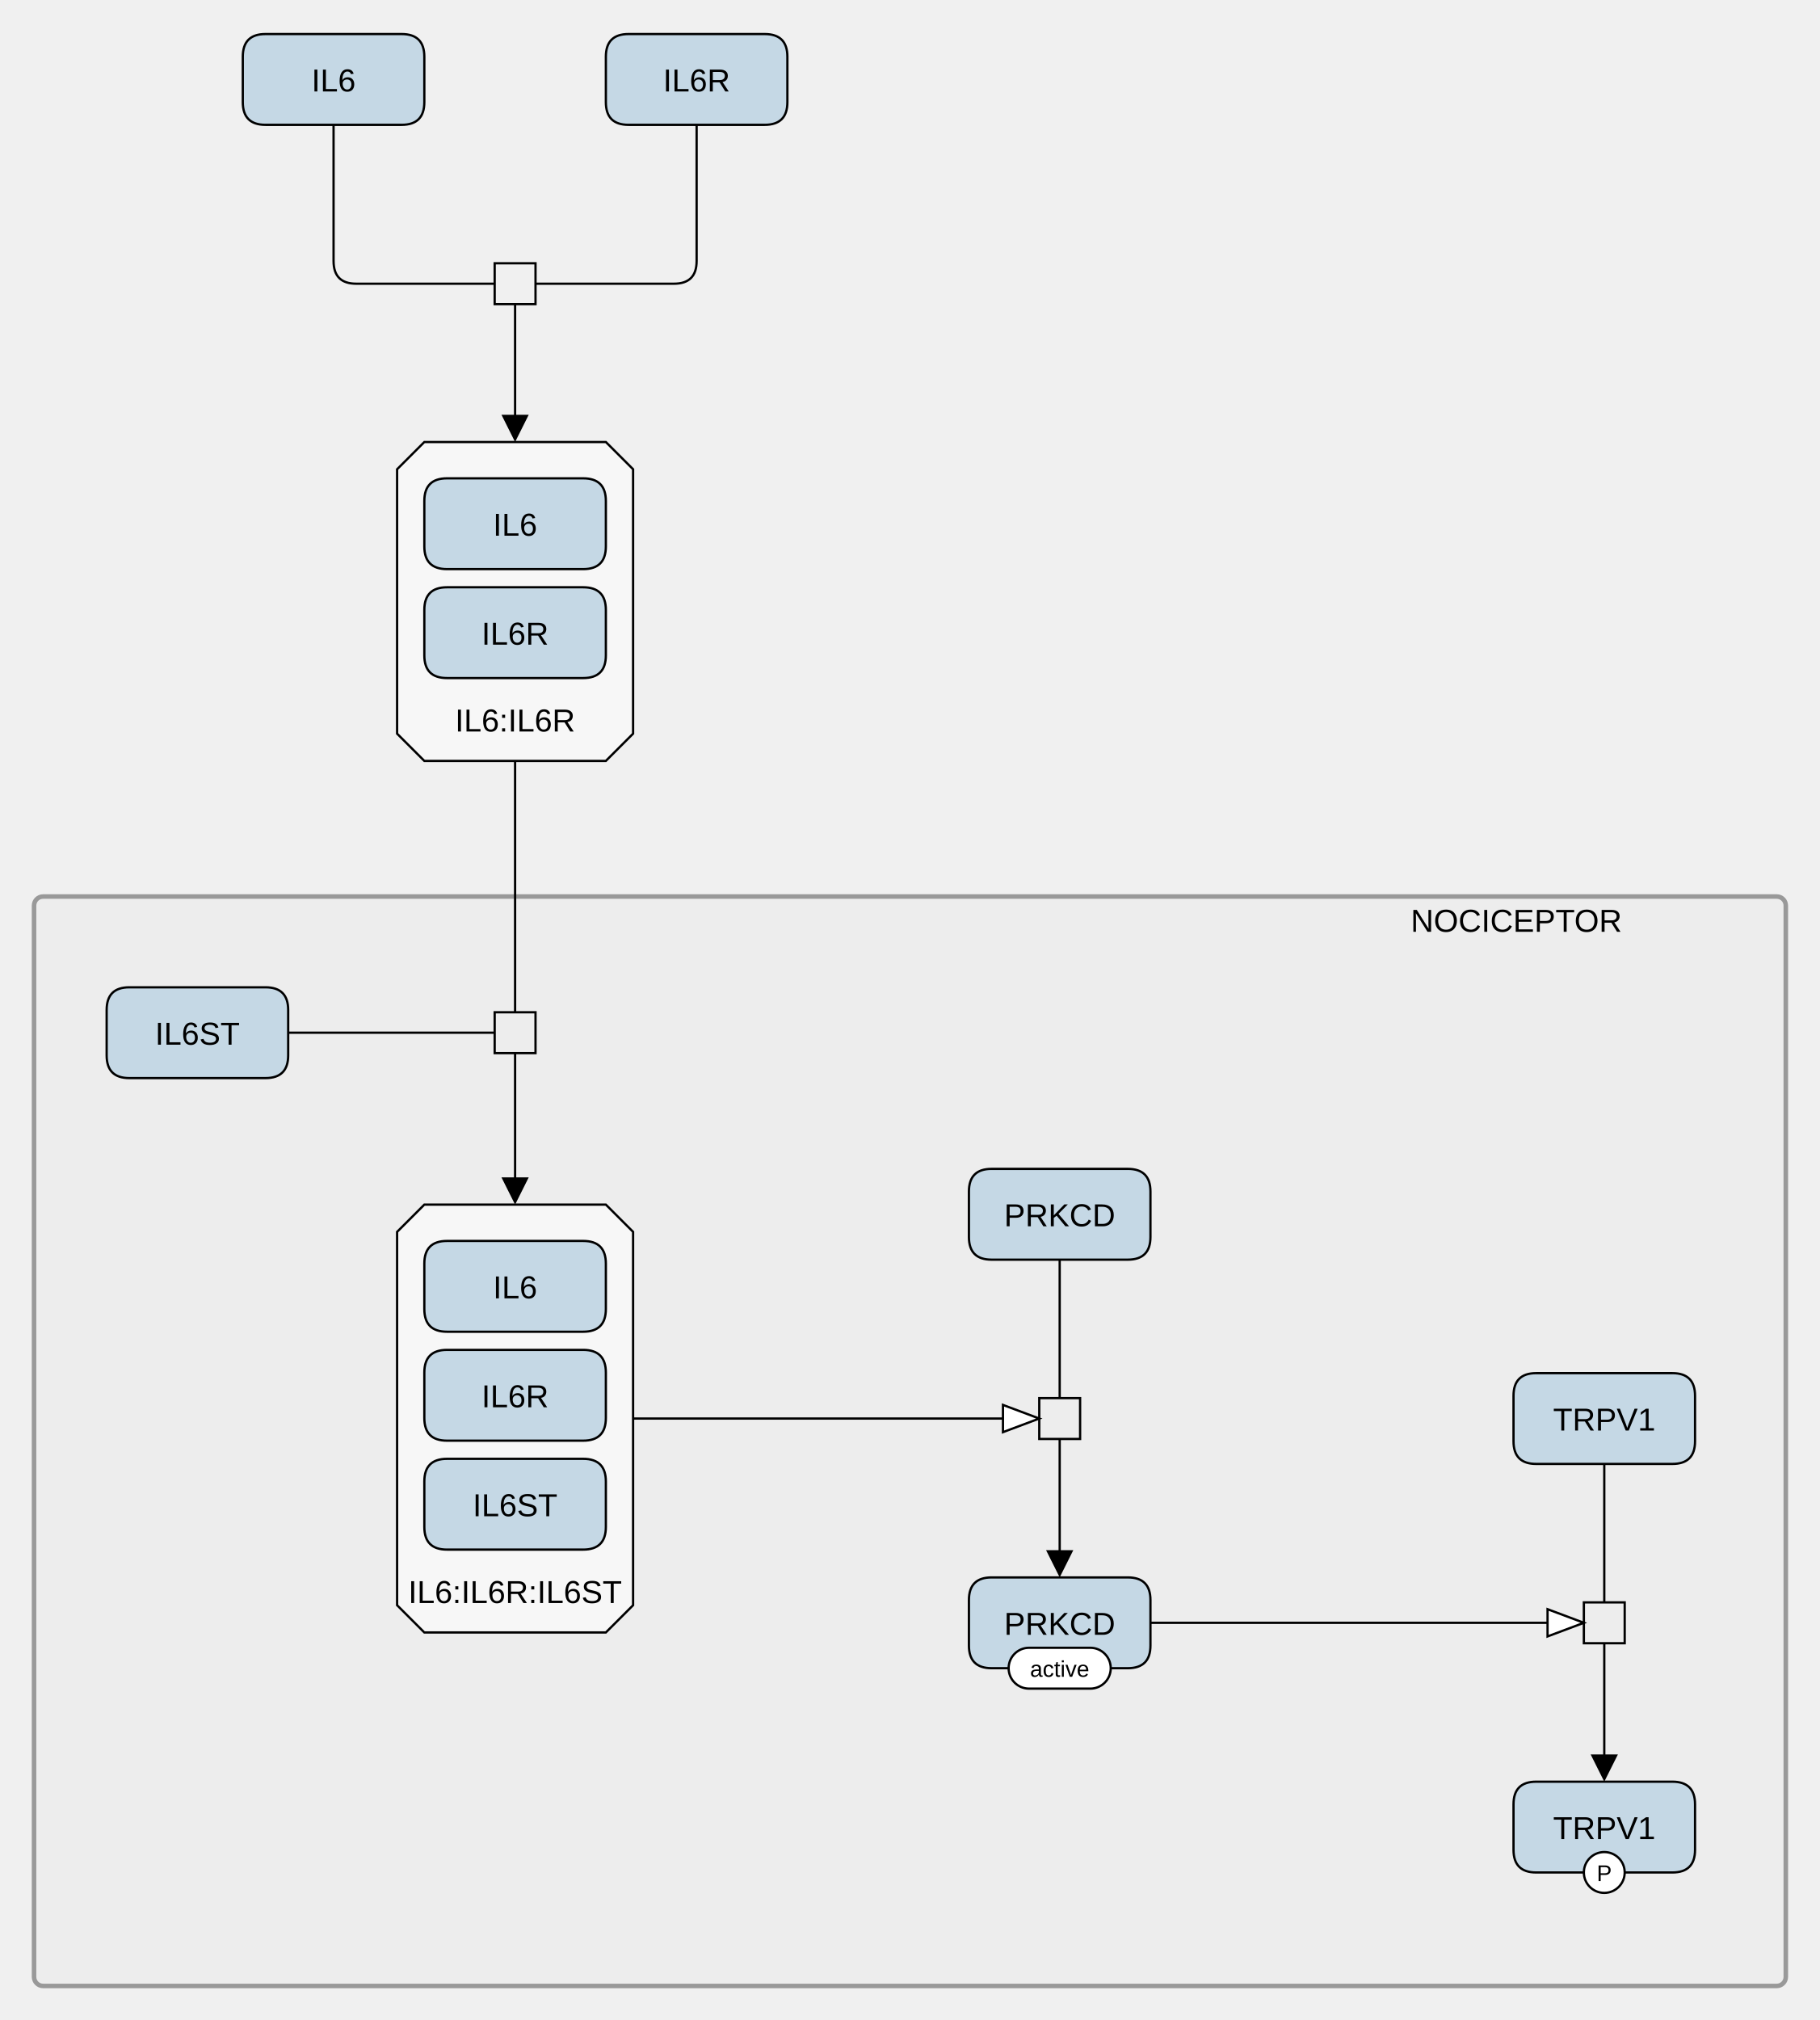
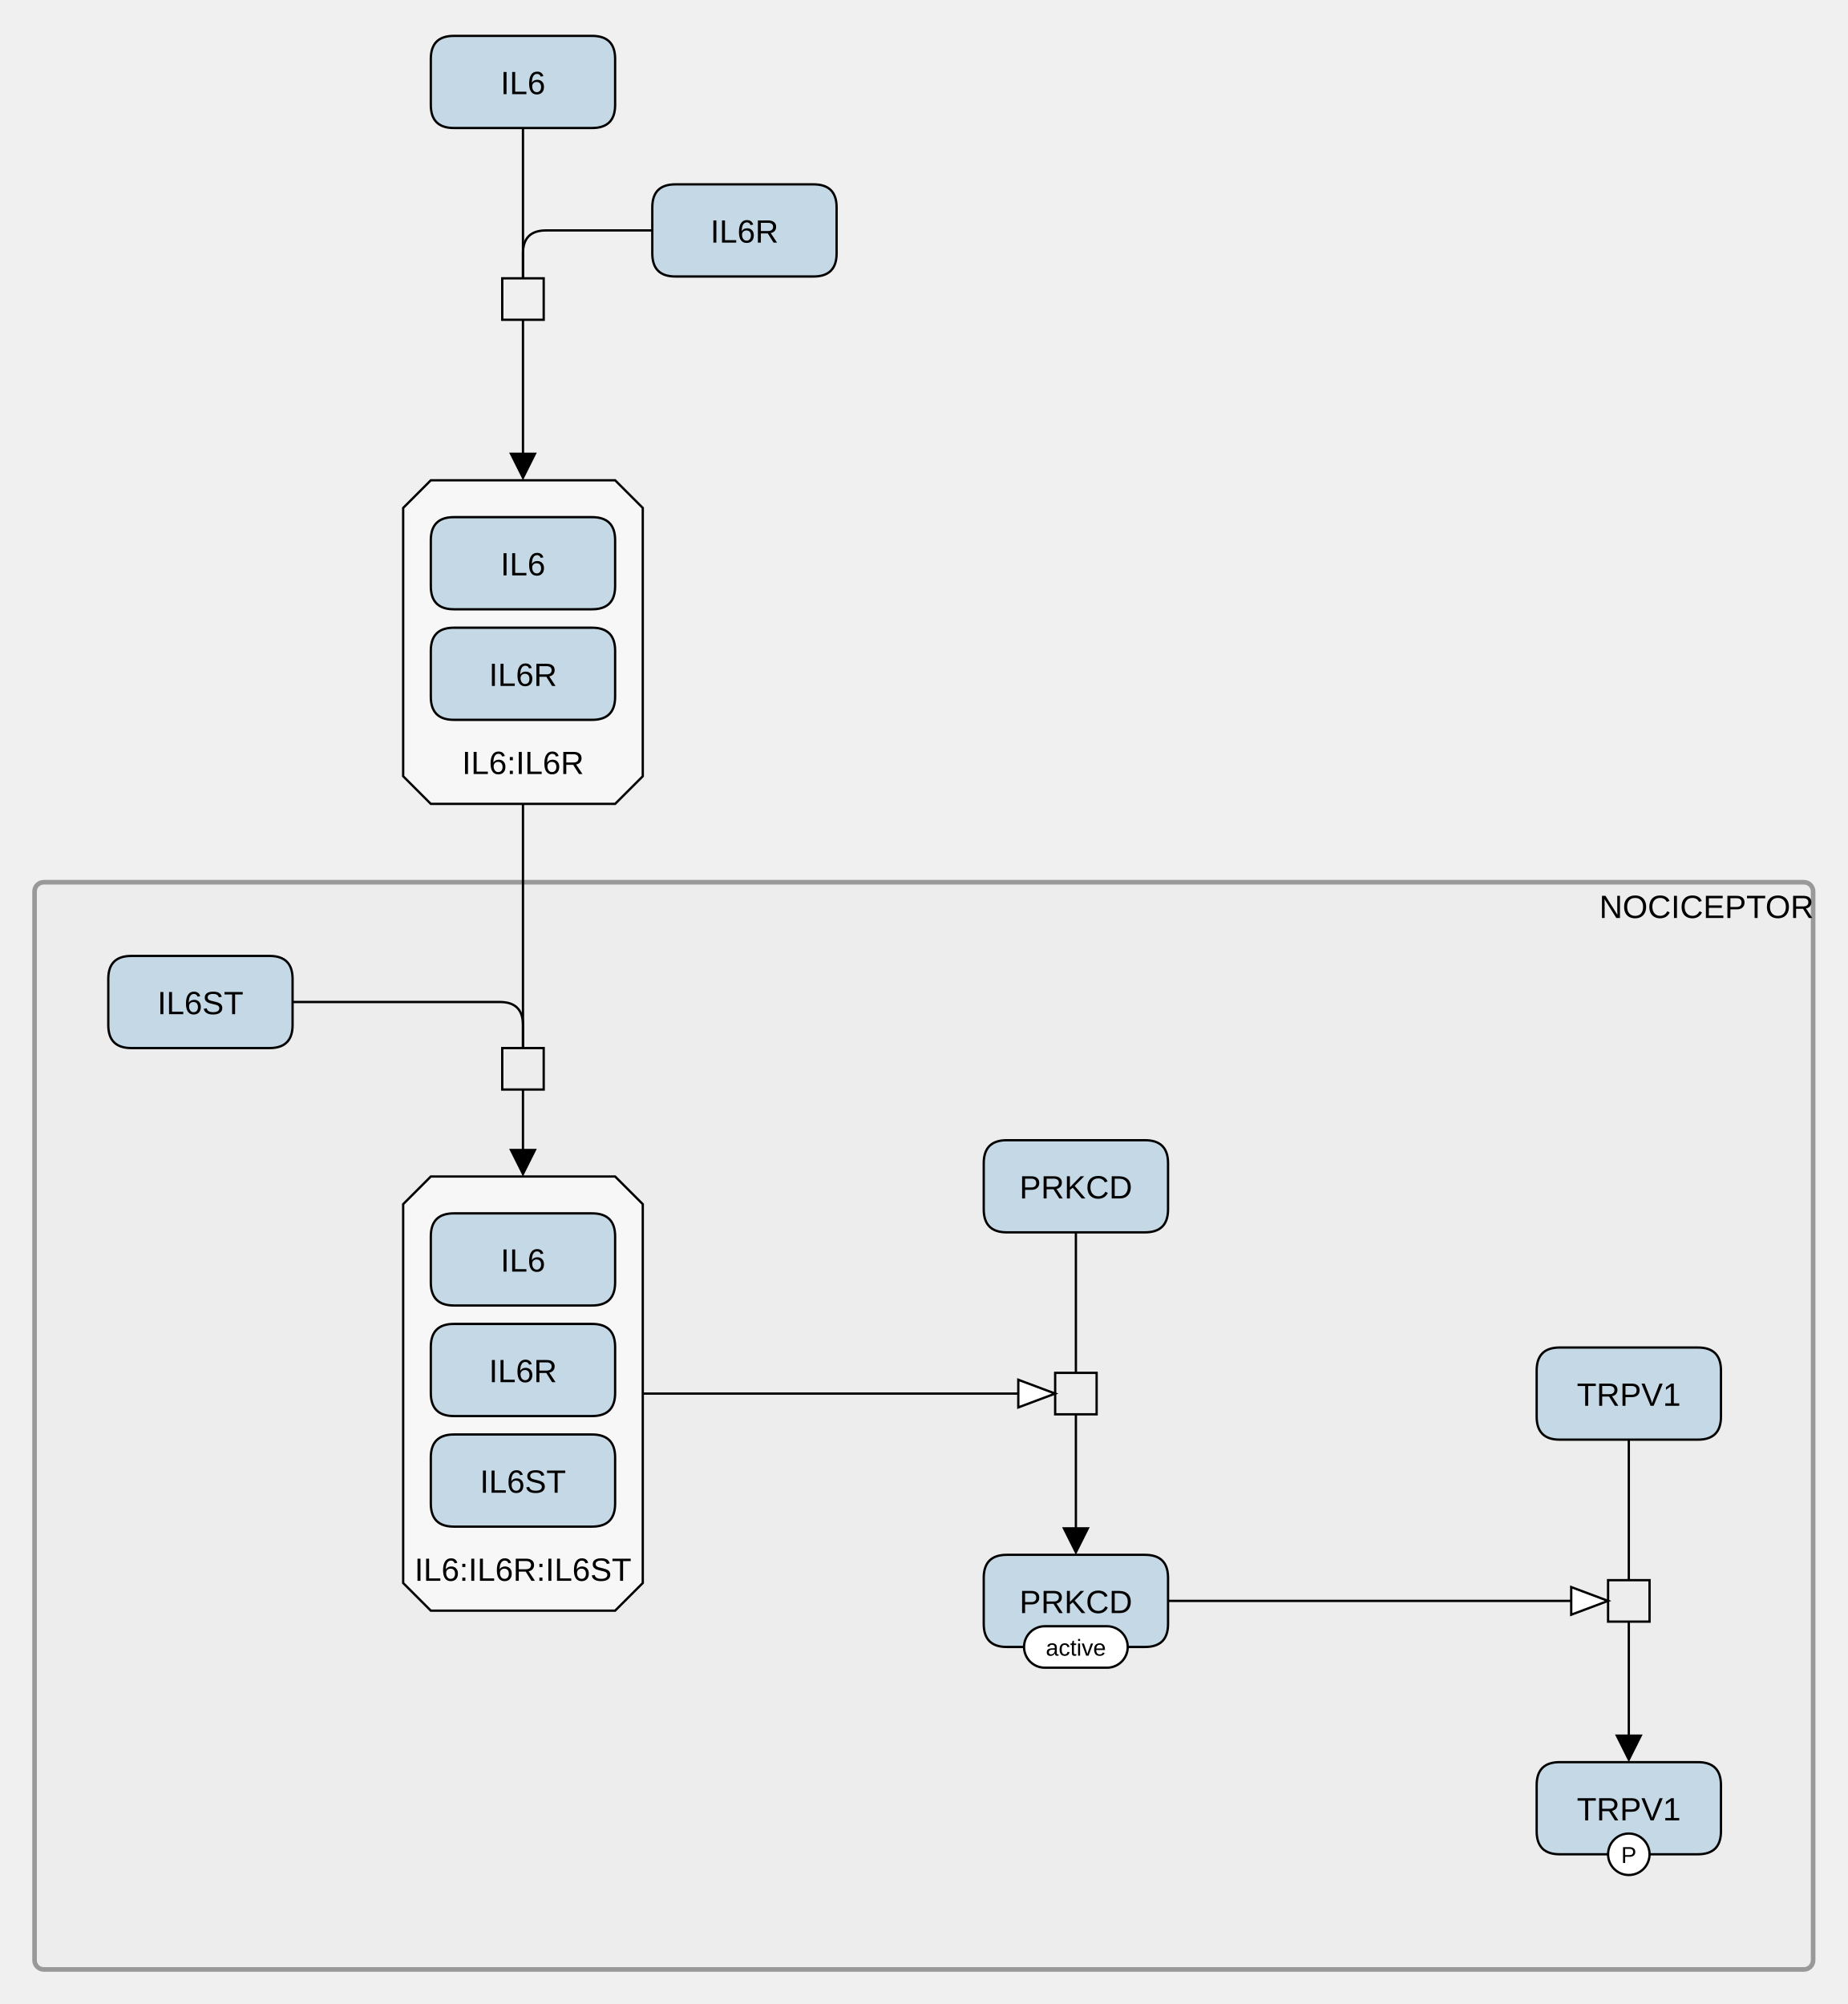
- <svg xmlns="http://www.w3.org/2000/svg" width="802" height="890" viewBox="0 0 802 890" stroke-linecap="butt" stroke-miterlimit="10">
-   <g transform="translate(-53,-25)">
-     <path d="M160 50 Q160 40 170 40 L230 40 Q240 40 240 50 L240 70 Q240 80 230 80 L170 80 Q160 80 160 70 Z" fill="#C5D8E5" stroke="none" />
-     <path d="M160 50 Q160 40 170 40 L230 40 Q240 40 240 50 L240 70 Q240 80 230 80 L170 80 Q160 80 160 70 Z" fill="none" stroke="#000000" />
-     <text x="200" y="65.291" text-anchor="middle" font-family="'Dialog', Arial, Helvetica, sans-serif" font-size="14" fill="#000000" stroke="none" xml:space="preserve">IL6</text>
-     <path d="M320 50 Q320 40 330 40 L390 40 Q400 40 400 50 L400 70 Q400 80 390 80 L330 80 Q320 80 320 70 Z" fill="#C5D8E5" stroke="none" />
-     <path d="M320 50 Q320 40 330 40 L390 40 Q400 40 400 50 L400 70 Q400 80 390 80 L330 80 Q320 80 320 70 Z" fill="none" stroke="#000000" />
-     <text x="360" y="65.291" text-anchor="middle" font-family="'Dialog', Arial, Helvetica, sans-serif" font-size="14" fill="#000000" stroke="none" xml:space="preserve">IL6R</text>
-     <path d="M271 141 L289 141 L289 159 L271 159 Z" fill="none" stroke="#000000" />
-     <path d="M240 219.75 L320 219.75 L332 231.75 L332 348.25 L320 360.25 L240 360.25 L228 348.25 L228 231.75 Z" fill="#F7F7F7" stroke="none" />
-     <path d="M240 219.75 L320 219.75 L332 231.75 L332 348.25 L320 360.25 L240 360.25 L228 348.25 L228 231.75 Z" fill="none" stroke="#000000" />
-     <text x="280" y="347.291" text-anchor="middle" font-family="'Dialog', Arial, Helvetica, sans-serif" font-size="14" fill="#000000" stroke="none" xml:space="preserve">IL6:IL6R</text>
-     <path d="M240 245.75 Q240 235.75 250 235.75 L310 235.75 Q320 235.75 320 245.75 L320 265.75 Q320 275.75 310 275.75 L250 275.75 Q240 275.75 240 265.75 Z" fill="#C5D8E5" stroke="none" />
-     <path d="M240 245.75 Q240 235.75 250 235.75 L310 235.75 Q320 235.75 320 245.75 L320 265.75 Q320 275.75 310 275.75 L250 275.75 Q240 275.75 240 265.75 Z" fill="none" stroke="#000000" />
-     <text x="280" y="261.041" text-anchor="middle" font-family="'Dialog', Arial, Helvetica, sans-serif" font-size="14" fill="#000000" stroke="none" xml:space="preserve">IL6</text>
-     <path d="M240 293.75 Q240 283.75 250 283.75 L310 283.75 Q320 283.75 320 293.75 L320 313.75 Q320 323.75 310 323.75 L250 323.75 Q240 323.75 240 313.75 Z" fill="#C5D8E5" stroke="none" />
-     <path d="M240 293.75 Q240 283.75 250 283.75 L310 283.75 Q320 283.75 320 293.75 L320 313.75 Q320 323.75 310 323.75 L250 323.75 Q240 323.75 240 313.75 Z" fill="none" stroke="#000000" />
-     <text x="280" y="309.041" text-anchor="middle" font-family="'Dialog', Arial, Helvetica, sans-serif" font-size="14" fill="#000000" stroke="none" xml:space="preserve">IL6R</text>
-     <path d="M68 424 C68 421.791 69.791 420 72 420 L836 420 C838.209 420 840 421.791 840 424 L840 896 C840 898.209 838.209 900 836 900 L72 900 C69.791 900 68 898.209 68 896 Z" fill="#999999" fill-opacity="0.031" stroke="none" />
-     <path d="M68 424 C68 421.791 69.791 420 72 420 L836 420 C838.209 420 840 421.791 840 424 L840 896 C840 898.209 838.209 900 836 900 L72 900 C69.791 900 68 898.209 68 896 Z" fill="none" stroke="#999999" stroke-width="2" />
-     <text x="721.25" y="435.541" text-anchor="middle" font-family="'Dialog', Arial, Helvetica, sans-serif" font-size="14" fill="#000000" stroke="none" xml:space="preserve">NOCICEPTOR</text>
-     <path d="M271 471 L289 471 L289 489 L271 489 Z" fill="none" stroke="#000000" />
+ <svg xmlns="http://www.w3.org/2000/svg" width="802" height="870" viewBox="0 0 802 870" stroke-linecap="butt" stroke-miterlimit="10">
+   <g transform="translate(-53,-45)">
+     <path d="M240 70.574 Q240 60.574 250 60.574 L310 60.574 Q320 60.574 320 70.574 L320 90.574 Q320 100.574 310 100.574 L250 100.574 Q240 100.574 240 90.574 Z" fill="#C5D8E5" stroke="none" />
+     <path d="M240 70.574 Q240 60.574 250 60.574 L310 60.574 Q320 60.574 320 70.574 L320 90.574 Q320 100.574 310 100.574 L250 100.574 Q240 100.574 240 90.574 Z" fill="none" stroke="#000000" />
+     <text x="280" y="85.865" text-anchor="middle" font-family="'Dialog', Arial, Helvetica, sans-serif" font-size="14" fill="#000000" stroke="none" xml:space="preserve">IL6</text>
+     <path d="M336.135 135.035 Q336.135 125.035 346.135 125.035 L406.135 125.035 Q416.135 125.035 416.135 135.035 L416.135 155.035 Q416.135 165.035 406.135 165.035 L346.135 165.035 Q336.135 165.035 336.135 155.035 Z" fill="#C5D8E5" stroke="none" />
+     <path d="M336.135 135.035 Q336.135 125.035 346.135 125.035 L406.135 125.035 Q416.135 125.035 416.135 135.035 L416.135 155.035 Q416.135 165.035 406.135 165.035 L346.135 165.035 Q336.135 165.035 336.135 155.035 Z" fill="none" stroke="#000000" />
+     <text x="376.135" y="150.327" text-anchor="middle" font-family="'Dialog', Arial, Helvetica, sans-serif" font-size="14" fill="#000000" stroke="none" xml:space="preserve">IL6R</text>
+     <path d="M271 165.824 L289 165.824 L289 183.824 L271 183.824 Z" fill="none" stroke="#000000" />
+     <path d="M240 253.506 L320 253.506 L332 265.506 L332 381.994 L320 393.994 L240 393.994 L228 381.994 L228 265.506 Z" fill="#F7F7F7" stroke="none" />
+     <path d="M240 253.506 L320 253.506 L332 265.506 L332 381.994 L320 393.994 L240 393.994 L228 381.994 L228 265.506 Z" fill="none" stroke="#000000" />
+     <text x="280" y="381.041" text-anchor="middle" font-family="'Dialog', Arial, Helvetica, sans-serif" font-size="14" fill="#000000" stroke="none" xml:space="preserve">IL6:IL6R</text>
+     <path d="M240 279.506 Q240 269.506 250 269.506 L310 269.506 Q320 269.506 320 279.506 L320 299.506 Q320 309.506 310 309.506 L250 309.506 Q240 309.506 240 299.506 Z" fill="#C5D8E5" stroke="none" />
+     <path d="M240 279.506 Q240 269.506 250 269.506 L310 269.506 Q320 269.506 320 279.506 L320 299.506 Q320 309.506 310 309.506 L250 309.506 Q240 309.506 240 299.506 Z" fill="none" stroke="#000000" />
+     <text x="280" y="294.797" text-anchor="middle" font-family="'Dialog', Arial, Helvetica, sans-serif" font-size="14" fill="#000000" stroke="none" xml:space="preserve">IL6</text>
+     <path d="M240 327.506 Q240 317.506 250 317.506 L310 317.506 Q320 317.506 320 327.506 L320 347.506 Q320 357.506 310 357.506 L250 357.506 Q240 357.506 240 347.506 Z" fill="#C5D8E5" stroke="none" />
+     <path d="M240 327.506 Q240 317.506 250 317.506 L310 317.506 Q320 317.506 320 327.506 L320 347.506 Q320 357.506 310 357.506 L250 357.506 Q240 357.506 240 347.506 Z" fill="none" stroke="#000000" />
+     <text x="280" y="342.797" text-anchor="middle" font-family="'Dialog', Arial, Helvetica, sans-serif" font-size="14" fill="#000000" stroke="none" xml:space="preserve">IL6R</text>
+     <path d="M68 432 C68 429.791 69.791 428 72 428 L836 428 C838.209 428 840 429.791 840 432 L840 896 C840 898.209 838.209 900 836 900 L72 900 C69.791 900 68 898.209 68 896 Z" fill="#999999" fill-opacity="0.031" stroke="none" />
+     <path d="M68 432 C68 429.791 69.791 428 72 428 L836 428 C838.209 428 840 429.791 840 432 L840 896 C840 898.209 838.209 900 836 900 L72 900 C69.791 900 68 898.209 68 896 Z" fill="none" stroke="#999999" stroke-width="2" />
+     <text x="793.734" y="443.535" text-anchor="middle" font-family="'Dialog', Arial, Helvetica, sans-serif" font-size="14" fill="#000000" stroke="none" xml:space="preserve">NOCICEPTOR</text>
+     <path d="M271 500 L289 500 L289 518 L271 518 Z" fill="none" stroke="#000000" />
    <path d="M100 470 Q100 460 110 460 L170 460 Q180 460 180 470 L180 490 Q180 500 170 500 L110 500 Q100 500 100 490 Z" fill="#C5D8E5" stroke="none" />
    <path d="M100 470 Q100 460 110 460 L170 460 Q180 460 180 470 L180 490 Q180 500 170 500 L110 500 Q100 500 100 490 Z" fill="none" stroke="#000000" />
    <text x="140" y="485.291" text-anchor="middle" font-family="'Dialog', Arial, Helvetica, sans-serif" font-size="14" fill="#000000" stroke="none" xml:space="preserve">IL6ST</text>
-     <path d="M240 555.75 L320 555.75 L332 567.75 L332 732.25 L320 744.25 L240 744.25 L228 732.25 L228 567.75 Z" fill="#F7F7F7" stroke="none" />
-     <path d="M240 555.75 L320 555.75 L332 567.75 L332 732.25 L320 744.25 L240 744.25 L228 732.25 L228 567.75 Z" fill="none" stroke="#000000" />
+     <path d="M240 555.756 L320 555.756 L332 567.756 L332 732.244 L320 744.244 L240 744.244 L228 732.244 L228 567.756 Z" fill="#F7F7F7" stroke="none" />
+     <path d="M240 555.756 L320 555.756 L332 567.756 L332 732.244 L320 744.244 L240 744.244 L228 732.244 L228 567.756 Z" fill="none" stroke="#000000" />
    <text x="280" y="731.291" text-anchor="middle" font-family="'Dialog', Arial, Helvetica, sans-serif" font-size="14" fill="#000000" stroke="none" xml:space="preserve">IL6:IL6R:IL6ST</text>
-     <path d="M240 581.75 Q240 571.75 250 571.75 L310 571.75 Q320 571.75 320 581.75 L320 601.75 Q320 611.75 310 611.75 L250 611.75 Q240 611.75 240 601.75 Z" fill="#C5D8E5" stroke="none" />
-     <path d="M240 581.75 Q240 571.75 250 571.75 L310 571.75 Q320 571.75 320 581.75 L320 601.75 Q320 611.75 310 611.75 L250 611.75 Q240 611.75 240 601.75 Z" fill="none" stroke="#000000" />
-     <text x="280" y="597.041" text-anchor="middle" font-family="'Dialog', Arial, Helvetica, sans-serif" font-size="14" fill="#000000" stroke="none" xml:space="preserve">IL6</text>
-     <path d="M240 629.75 Q240 619.75 250 619.75 L310 619.75 Q320 619.75 320 629.75 L320 649.75 Q320 659.75 310 659.75 L250 659.75 Q240 659.75 240 649.75 Z" fill="#C5D8E5" stroke="none" />
-     <path d="M240 629.75 Q240 619.75 250 619.75 L310 619.75 Q320 619.75 320 629.75 L320 649.75 Q320 659.75 310 659.75 L250 659.75 Q240 659.75 240 649.75 Z" fill="none" stroke="#000000" />
-     <text x="280" y="645.041" text-anchor="middle" font-family="'Dialog', Arial, Helvetica, sans-serif" font-size="14" fill="#000000" stroke="none" xml:space="preserve">IL6R</text>
-     <path d="M240 677.75 Q240 667.75 250 667.75 L310 667.75 Q320 667.75 320 677.75 L320 697.75 Q320 707.75 310 707.75 L250 707.75 Q240 707.75 240 697.75 Z" fill="#C5D8E5" stroke="none" />
-     <path d="M240 677.75 Q240 667.75 250 667.75 L310 667.75 Q320 667.75 320 677.75 L320 697.75 Q320 707.75 310 707.75 L250 707.75 Q240 707.75 240 697.75 Z" fill="none" stroke="#000000" />
-     <text x="280" y="693.041" text-anchor="middle" font-family="'Dialog', Arial, Helvetica, sans-serif" font-size="14" fill="#000000" stroke="none" xml:space="preserve">IL6ST</text>
+     <path d="M240 581.756 Q240 571.756 250 571.756 L310 571.756 Q320 571.756 320 581.756 L320 601.756 Q320 611.756 310 611.756 L250 611.756 Q240 611.756 240 601.756 Z" fill="#C5D8E5" stroke="none" />
+     <path d="M240 581.756 Q240 571.756 250 571.756 L310 571.756 Q320 571.756 320 581.756 L320 601.756 Q320 611.756 310 611.756 L250 611.756 Q240 611.756 240 601.756 Z" fill="none" stroke="#000000" />
+     <text x="280" y="597.047" text-anchor="middle" font-family="'Dialog', Arial, Helvetica, sans-serif" font-size="14" fill="#000000" stroke="none" xml:space="preserve">IL6</text>
+     <path d="M240 629.756 Q240 619.756 250 619.756 L310 619.756 Q320 619.756 320 629.756 L320 649.756 Q320 659.756 310 659.756 L250 659.756 Q240 659.756 240 649.756 Z" fill="#C5D8E5" stroke="none" />
+     <path d="M240 629.756 Q240 619.756 250 619.756 L310 619.756 Q320 619.756 320 629.756 L320 649.756 Q320 659.756 310 659.756 L250 659.756 Q240 659.756 240 649.756 Z" fill="none" stroke="#000000" />
+     <text x="280" y="645.047" text-anchor="middle" font-family="'Dialog', Arial, Helvetica, sans-serif" font-size="14" fill="#000000" stroke="none" xml:space="preserve">IL6R</text>
+     <path d="M240 677.756 Q240 667.756 250 667.756 L310 667.756 Q320 667.756 320 677.756 L320 697.756 Q320 707.756 310 707.756 L250 707.756 Q240 707.756 240 697.756 Z" fill="#C5D8E5" stroke="none" />
+     <path d="M240 677.756 Q240 667.756 250 667.756 L310 667.756 Q320 667.756 320 677.756 L320 697.756 Q320 707.756 310 707.756 L250 707.756 Q240 707.756 240 697.756 Z" fill="none" stroke="#000000" />
+     <text x="280" y="693.047" text-anchor="middle" font-family="'Dialog', Arial, Helvetica, sans-serif" font-size="14" fill="#000000" stroke="none" xml:space="preserve">IL6ST</text>
    <path d="M480 550 Q480 540 490 540 L550 540 Q560 540 560 550 L560 570 Q560 580 550 580 L490 580 Q480 580 480 570 Z" fill="#C5D8E5" stroke="none" />
    <path d="M480 550 Q480 540 490 540 L550 540 Q560 540 560 550 L560 570 Q560 580 550 580 L490 580 Q480 580 480 570 Z" fill="none" stroke="#000000" />
    <text x="520" y="565.291" text-anchor="middle" font-family="'Dialog', Arial, Helvetica, sans-serif" font-size="14" fill="#000000" stroke="none" xml:space="preserve">PRKCD</text>
    <path d="M511 641 L529 641 L529 659 L511 659 Z" fill="none" stroke="#000000" />
    <path d="M480 730 Q480 720 490 720 L550 720 Q560 720 560 730 L560 750 Q560 760 550 760 L490 760 Q480 760 480 750 Z" fill="#C5D8E5" stroke="none" />
    <path d="M480 730 Q480 720 490 720 L550 720 Q560 720 560 730 L560 750 Q560 760 550 760 L490 760 Q480 760 480 750 Z" fill="none" stroke="#000000" />
    <text x="520" y="745.291" text-anchor="middle" font-family="'Dialog', Arial, Helvetica, sans-serif" font-size="14" fill="#000000" stroke="none" xml:space="preserve">PRKCD</text>
    <path d="M497.5 760 C497.5 755.029 501.529 751 506.5 751 L533.5 751 C538.471 751 542.5 755.029 542.5 760 L542.5 760 C542.5 764.971 538.471 769 533.5 769 L506.5 769 C501.529 769 497.5 764.971 497.5 760 Z" fill="#FFFFFF" stroke="none" />
    <path d="M497.5 760 C497.5 755.029 501.529 751 506.5 751 L533.5 751 C538.471 751 542.5 755.029 542.5 760 L542.5 760 C542.5 764.971 538.471 769 533.5 769 L506.5 769 C501.529 769 497.5 764.971 497.5 760 Z" fill="none" stroke="#000000" />
    <text x="520" y="763.779" text-anchor="middle" font-family="'Dialog', Arial, Helvetica, sans-serif" font-size="10" fill="#000000" stroke="none" xml:space="preserve">active</text>
    <path d="M720 640 Q720 630 730 630 L790 630 Q800 630 800 640 L800 660 Q800 670 790 670 L730 670 Q720 670 720 660 Z" fill="#C5D8E5" stroke="none" />
    <path d="M720 640 Q720 630 730 630 L790 630 Q800 630 800 640 L800 660 Q800 670 790 670 L730 670 Q720 670 720 660 Z" fill="none" stroke="#000000" />
    <text x="760" y="655.291" text-anchor="middle" font-family="'Dialog', Arial, Helvetica, sans-serif" font-size="14" fill="#000000" stroke="none" xml:space="preserve">TRPV1</text>
    <path d="M751 731 L769 731 L769 749 L751 749 Z" fill="none" stroke="#000000" />
    <path d="M720 820 Q720 810 730 810 L790 810 Q800 810 800 820 L800 840 Q800 850 790 850 L730 850 Q720 850 720 840 Z" fill="#C5D8E5" stroke="none" />
    <path d="M720 820 Q720 810 730 810 L790 810 Q800 810 800 820 L800 840 Q800 850 790 850 L730 850 Q720 850 720 840 Z" fill="none" stroke="#000000" />
    <text x="760" y="835.291" text-anchor="middle" font-family="'Dialog', Arial, Helvetica, sans-serif" font-size="14" fill="#000000" stroke="none" xml:space="preserve">TRPV1</text>
    <path d="M751 850 C751 845.029 755.029 841 760 841 L760 841 C764.971 841 769 845.029 769 850 L769 850 C769 854.971 764.971 859 760 859 L760 859 C755.029 859 751 854.971 751 850 Z" fill="#FFFFFF" stroke="none" />
    <path d="M751 850 C751 845.029 755.029 841 760 841 L760 841 C764.971 841 769 845.029 769 850 L769 850 C769 854.971 764.971 859 760 859 L760 859 C755.029 859 751 854.971 751 850 Z" fill="none" stroke="#000000" />
    <text x="760" y="853.779" text-anchor="middle" font-family="'Dialog', Arial, Helvetica, sans-serif" font-size="10" fill="#000000" stroke="none" xml:space="preserve">P</text>
-     <path d="M200 80 L200 140 Q200 150 210 150 L271 150" fill="none" stroke="#000000" />
-     <path d="M360 80 L360 140 Q360 150 350 150 L289 150" fill="none" stroke="#000000" />
-     <path d="M280 159 L280 208.75" fill="none" stroke="#000000" />
-     <path d="M280 219.75 L274 207.75 L286 207.75 Z" fill="#000000" stroke="none" />
-     <path d="M280 360.25 L280 471" fill="none" stroke="#000000" />
-     <path d="M180 480 L271 480" fill="none" stroke="#000000" />
-     <path d="M280 489 L280 544.75" fill="none" stroke="#000000" />
-     <path d="M280 555.75 L274 543.75 L286 543.75 Z" fill="#000000" stroke="none" />
+     <path d="M280 100.574 L280 165.824" fill="none" stroke="#000000" />
+     <path d="M336.135 145.035 L290 145.035 Q280 145.035 280 155.035 L280 165.824" fill="none" stroke="#000000" />
+     <path d="M280 183.824 L280 242.506" fill="none" stroke="#000000" />
+     <path d="M280 253.506 L274 241.506 L286 241.506 Z" fill="#000000" stroke="none" />
+     <path d="M280 393.994 L280 500" fill="none" stroke="#000000" />
+     <path d="M180 480 L270 480 Q280 480 280 490 L280 500" fill="none" stroke="#000000" />
+     <path d="M280 518 L280 544.756" fill="none" stroke="#000000" />
+     <path d="M280 555.756 L274 543.756 L286 543.756 Z" fill="#000000" stroke="none" />
    <path d="M520 580 L520 641" fill="none" stroke="#000000" />
    <path d="M520 659 L520 709" fill="none" stroke="#000000" />
    <path d="M520 720 L514 708 L526 708 Z" fill="#000000" stroke="none" />
    <path d="M332 650 L496 650" fill="none" stroke="#000000" />
    <path d="M511 650 L495 656 L495 644 Z" fill="white" stroke="#000000" />
    <path d="M760 670 L760 731" fill="none" stroke="#000000" />
    <path d="M760 749 L760 799" fill="none" stroke="#000000" />
    <path d="M760 810 L754 798 L766 798 Z" fill="#000000" stroke="none" />
    <path d="M560 740 L736 740" fill="none" stroke="#000000" />
    <path d="M751 740 L735 746 L735 734 Z" fill="white" stroke="#000000" />
  </g>
</svg>
